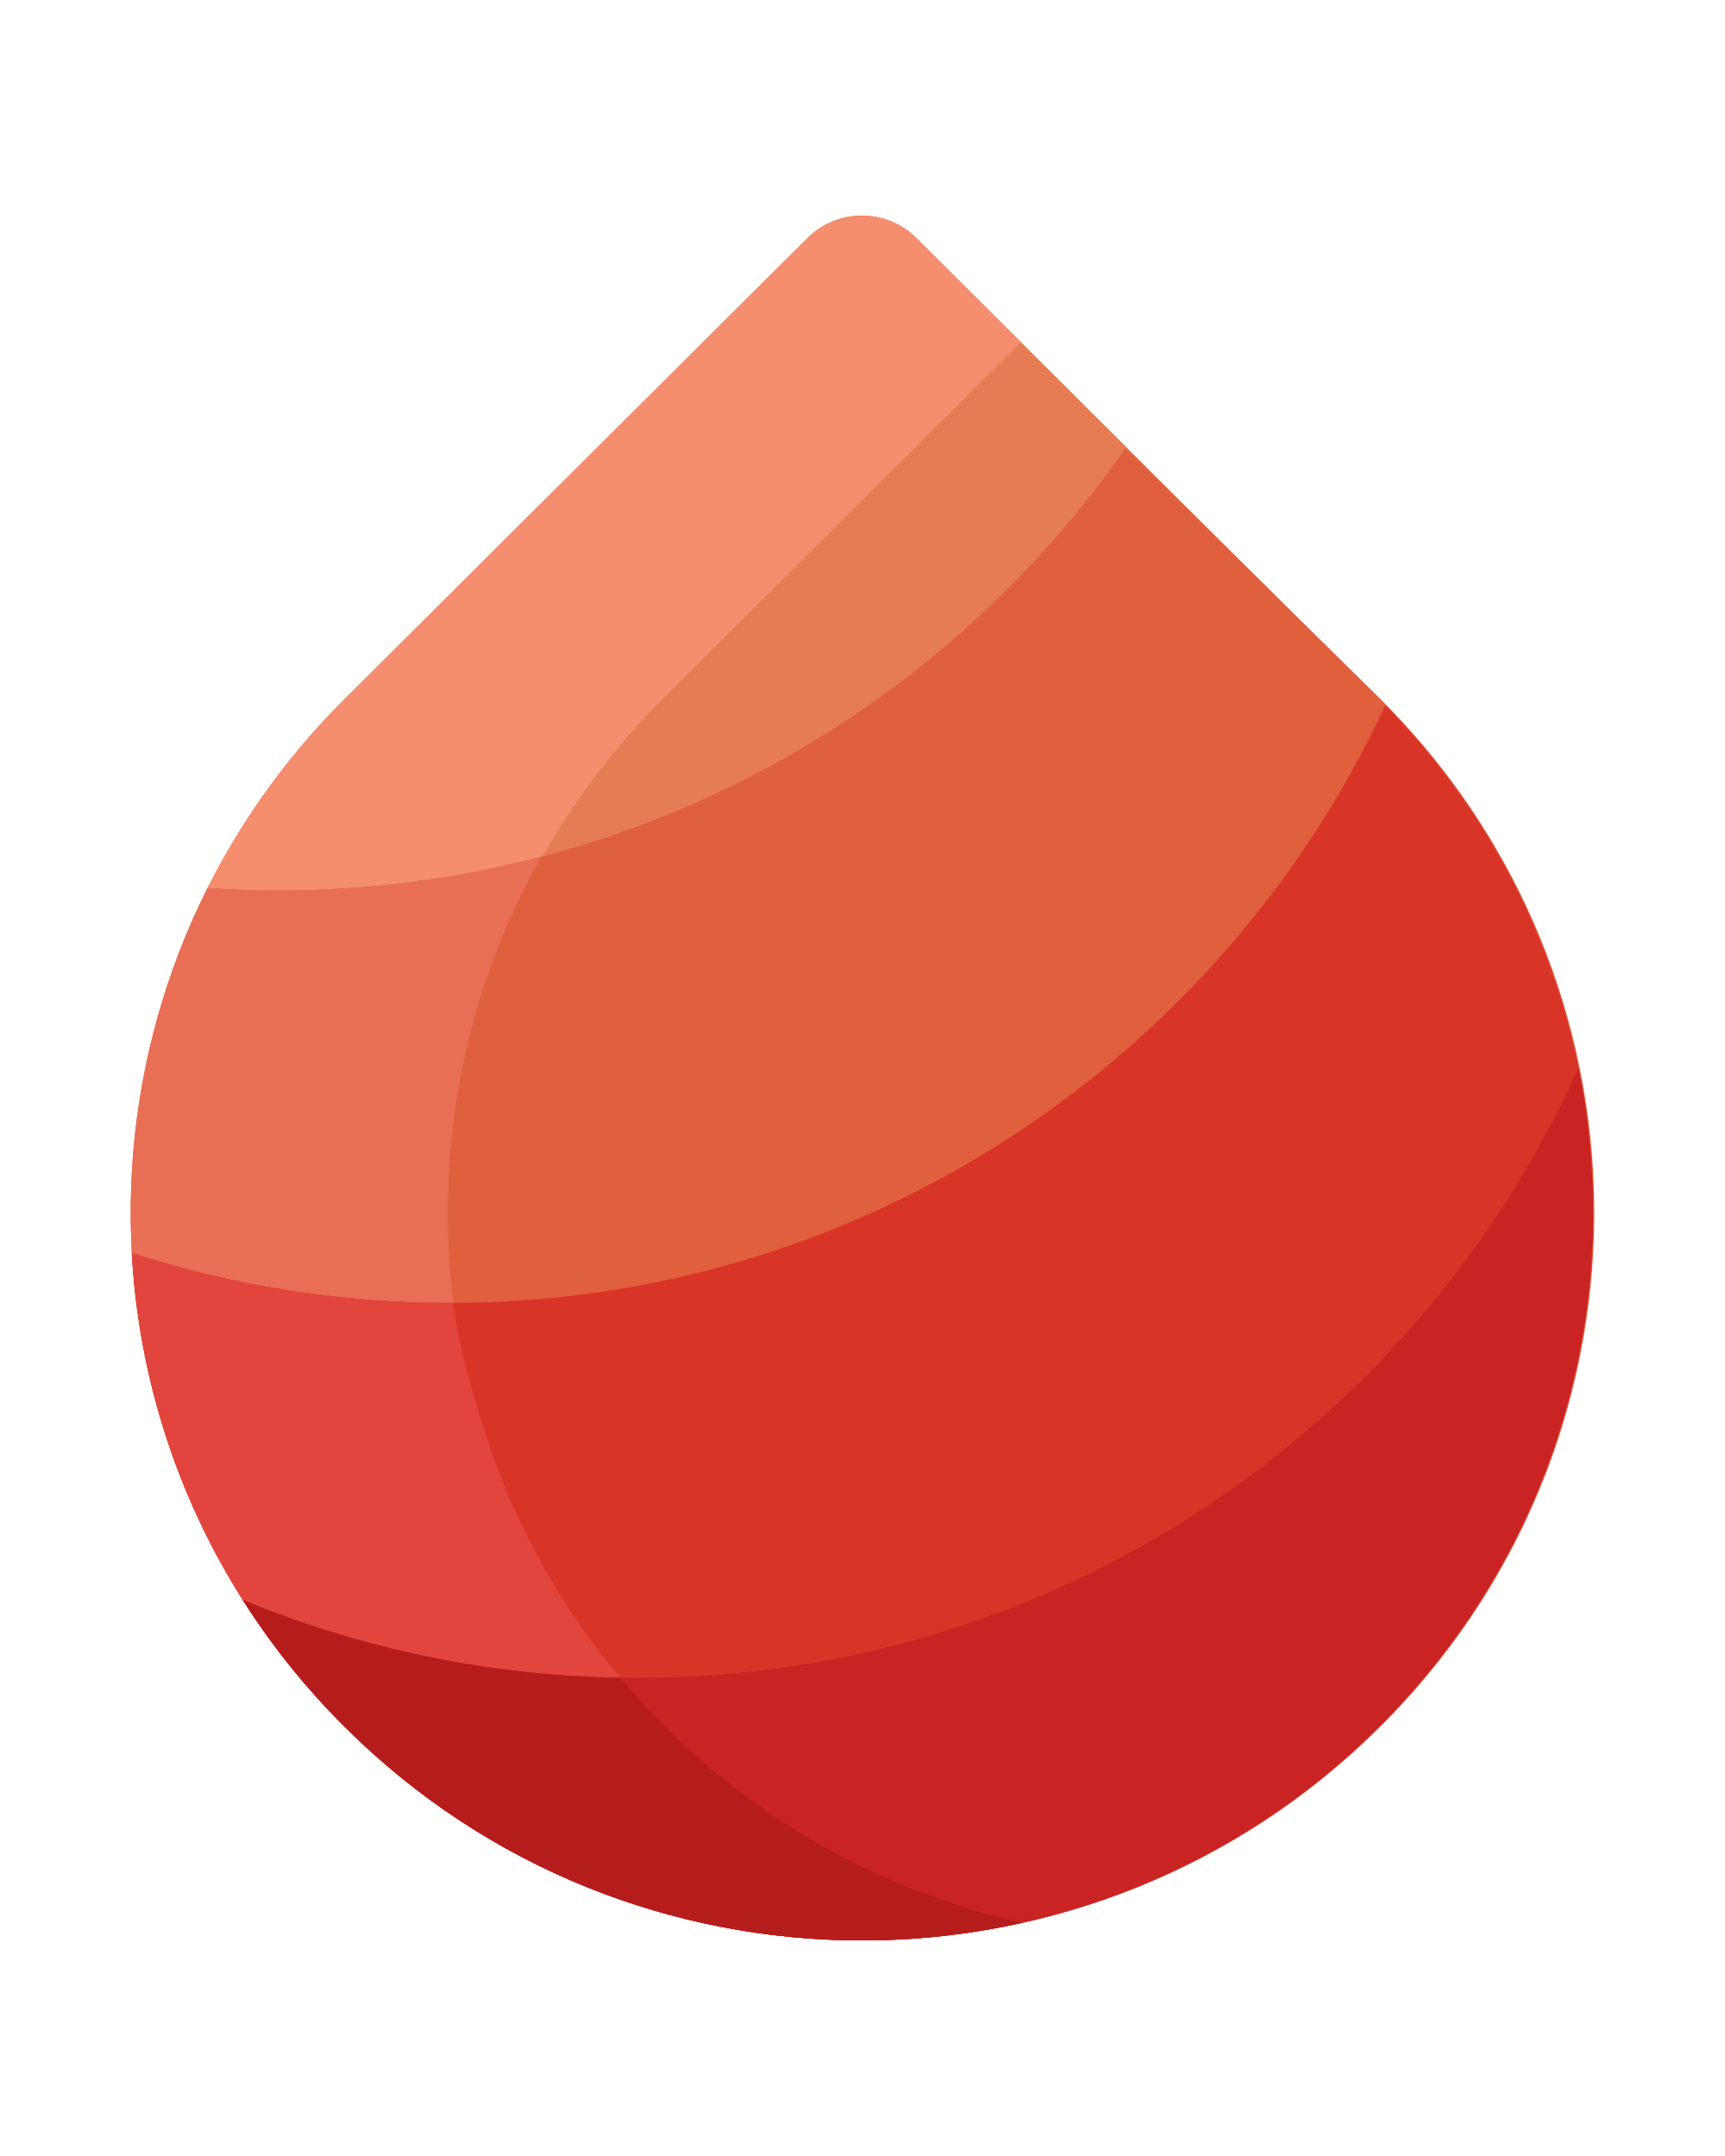
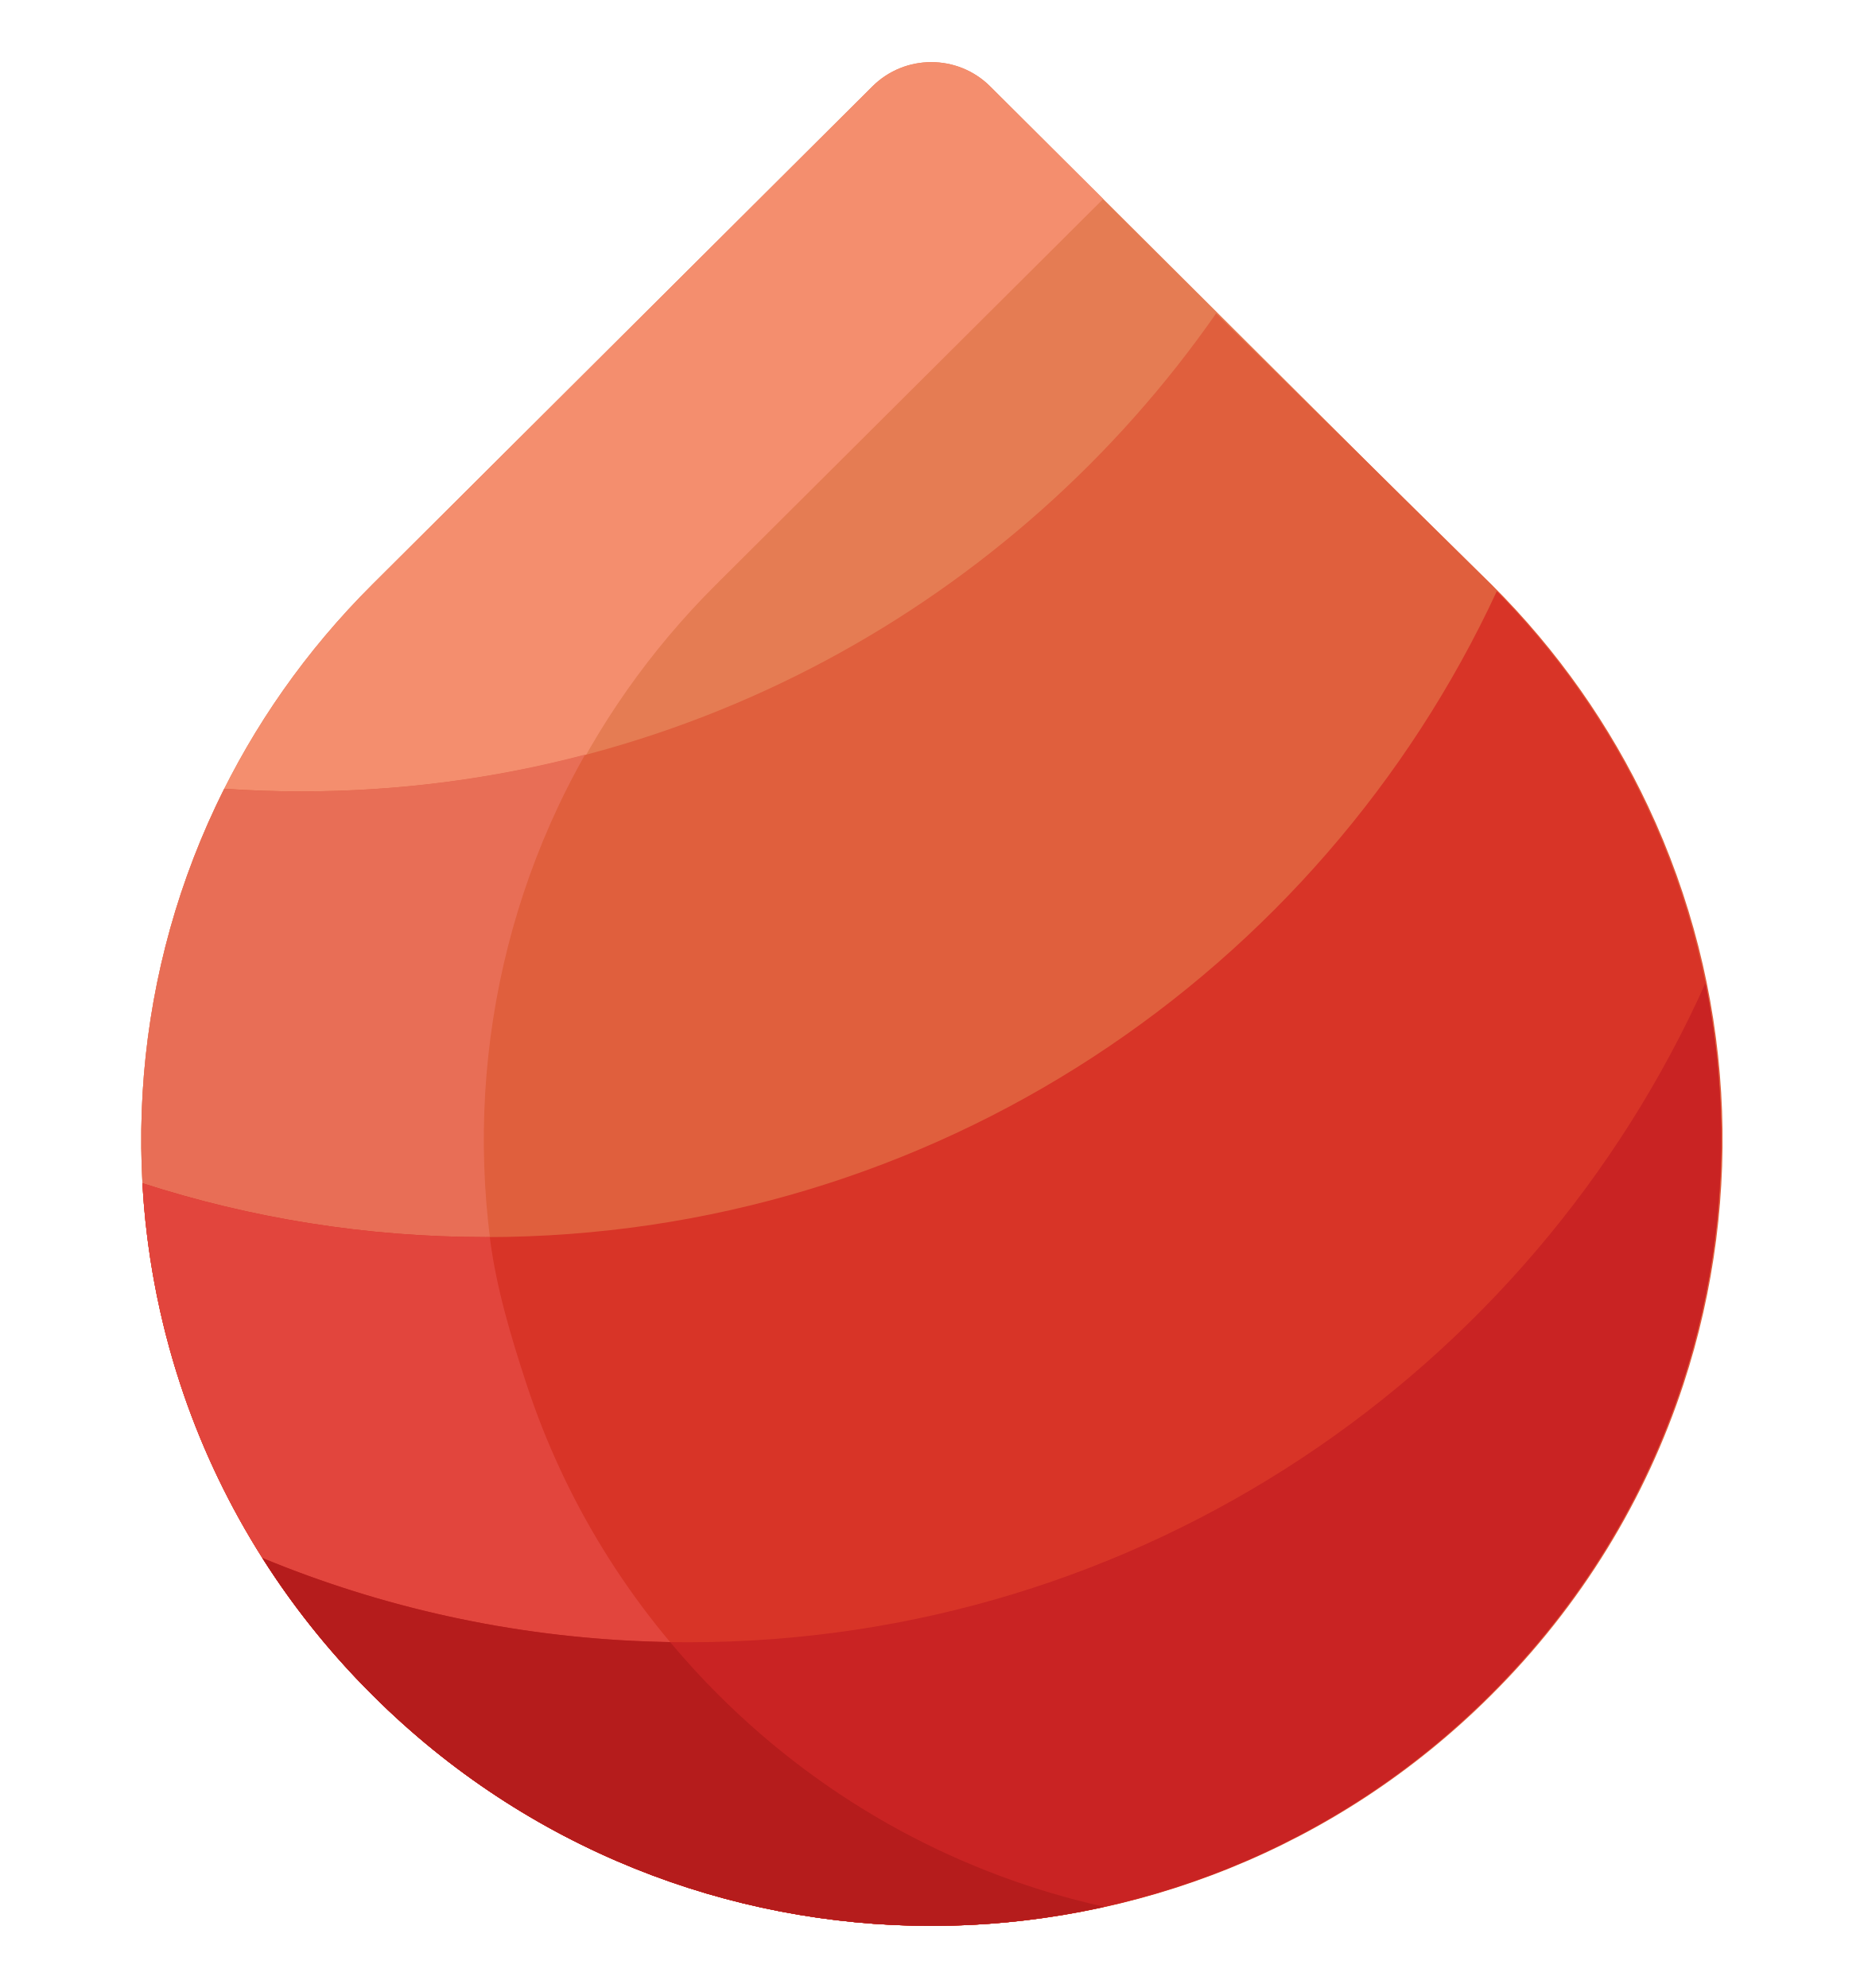
- <svg xmlns="http://www.w3.org/2000/svg" height="20px" width="16px" version="1.1" id="Layer_1" viewBox="0 0 460 460" xml:space="preserve">
+ <svg xmlns="http://www.w3.org/2000/svg" height="16px" width="15px" version="1.1" id="Layer_1" viewBox="0 0 460 460" xml:space="preserve">
  <g id="XMLID_2913_">
    <path id="XMLID_1966_" style="fill:#E57C53;" d="M415.191,326.321c-9.233,28.097-25.088,54.514-47.571,76.843l0,0   C329.575,441.055,279.712,460,229.848,460s-99.727-18.945-137.771-56.836l0,0c-22.482-22.328-38.338-48.746-47.571-76.843   c-15.312-46.598-12.404-97.816,8.734-142.665c9.331-19.797,22.205-38.356,38.641-54.726L215.326,5.986   C219.333,1.995,224.59,0,229.848,0s10.516,1.995,14.523,5.986L367.815,128.93c16.436,16.369,29.311,34.928,38.641,54.726   C427.594,228.505,430.503,279.723,415.191,326.321z" />
    <path id="XMLID_1948_" style="fill:#F48E6E;" d="M272.276,455.362C258.317,458.45,244.083,460,229.848,460   c-49.863,0-99.727-18.945-137.771-56.836l0,0c-22.482-22.328-38.338-48.746-47.57-76.843   c-15.313-46.598-12.404-97.816,8.734-142.665c9.33-19.797,22.205-38.356,38.641-54.726L215.326,5.986   C219.332,1.995,224.59,0,229.848,0s10.516,1.995,14.523,5.986l27.905,27.792l-95.539,95.152   c-16.436,16.369-29.311,34.928-38.641,54.726c-21.138,44.849-24.046,96.067-8.734,142.665   c9.233,28.097,25.088,54.514,47.571,76.843l0,0C204.117,430.238,237.336,447.633,272.276,455.362z" />
    <path id="XMLID_1941_" style="fill:#E05F3D;" d="M415.494,326.321c-9.233,28.097-25.088,54.514-47.571,76.843l0,0   C329.879,441.055,280.015,460,230.152,460s-99.727-18.945-137.771-56.836l0,0c-22.482-22.328-38.338-48.746-47.571-76.843   c-15.312-46.598-12.403-97.816,8.734-142.665c0.68-1.442,1.384-2.876,2.102-4.305C61.837,179.77,68.08,180,74.378,180   c93.504,0,176.093-46.676,225.774-117.99l67.967,66.921c16.436,16.369,29.311,34.928,38.641,54.726   C427.898,228.505,430.806,279.723,415.494,326.321z" />
    <path id="XMLID_1940_" style="fill:#E86E56;" d="M272.125,455.396c-13.911,3.066-28.093,4.604-42.276,4.604   c-49.863,0-99.727-18.945-137.771-56.836l0,0c-22.482-22.328-38.338-48.746-47.571-76.843   c-15.312-46.598-12.403-97.816,8.734-142.665c0.68-1.442,1.384-2.876,2.102-4.305C61.533,179.77,67.776,180,74.074,180   c24.31,0,47.88-3.162,70.328-9.085c-2.368,4.183-4.578,8.431-6.609,12.741c-21.138,44.849-24.047,96.067-8.734,142.665   c9.232,28.097,25.088,54.514,47.57,76.843l0,0C203.853,430.277,237.129,447.685,272.125,455.396z" />
    <path id="XMLID_1333_" style="fill:#D83427;" d="M415.18,326.321c-9.233,28.097-25.088,54.514-47.571,76.843l0,0   C329.564,441.055,279.701,460,229.837,460s-99.727-18.945-137.771-56.836l0,0c-22.482-22.328-38.338-48.746-47.571-76.843   c-5.304-16.142-8.418-32.838-9.349-49.632C61.828,285.319,90.286,290,119.841,290c110.59,0,205.917-65.289,249.582-159.417   c-0.541-0.551,0.916,0.907,2.151,2.206c14.647,15.405,26.267,32.61,34.872,50.868C427.583,228.505,430.492,279.723,415.18,326.321z   " />
    <path id="XMLID_1329_" style="fill:#E2453D;" d="M272.568,455.292c-14.057,3.133-28.393,4.708-42.73,4.708   c-49.863,0-99.727-18.945-137.771-56.836l0,0c-22.482-22.328-38.338-48.746-47.571-76.843c-5.304-16.142-8.417-32.838-9.349-49.632   C61.828,285.319,90.286,290,119.841,290c0.657,0,0.383-0.014,1.039-0.018c1.536,12.292,5.175,24.466,9.077,36.339   c9.233,28.097,25.088,54.514,47.571,76.843l0,0C204.632,430.16,237.738,447.53,272.568,455.292z" />
    <path id="XMLID_1328_" style="fill:#C92323;" d="M415.163,326.321c-9.233,28.097-25.088,54.514-47.571,76.843l0,0   C329.547,441.055,279.684,460,229.82,460s-99.727-18.945-137.771-56.836l0,0c-12.062-11.979-22.198-25.144-30.445-39.105   c1.018,1.723,2.065,3.433,3.141,5.131C97.122,382.59,132.607,390,169.828,390c111.874,0,208.136-66.808,251.089-162.701   c-0.352-1.728-0.734-3.451-1.133-5.171C427.774,256.504,426.237,292.62,415.163,326.321z" />
    <path id="XMLID_1248_" style="fill:#B51C1C;" d="M272.541,455.292C258.486,458.425,244.15,460,229.813,460   c-49.863,0-99.727-18.945-137.771-56.836l0,0c-9.879-9.811-18.466-20.417-25.781-31.605c-1.617-2.472-2.599-4.067-1.523-2.369   c29.397,12.167,61.361,19.378,94.856,20.603c1.533,0.056,5.416,0.168,5.8,0.174c3.809,4.544,7.813,8.934,12.105,13.197l0,0   C204.604,430.16,237.711,447.53,272.541,455.292z" />
  </g>
</svg>
